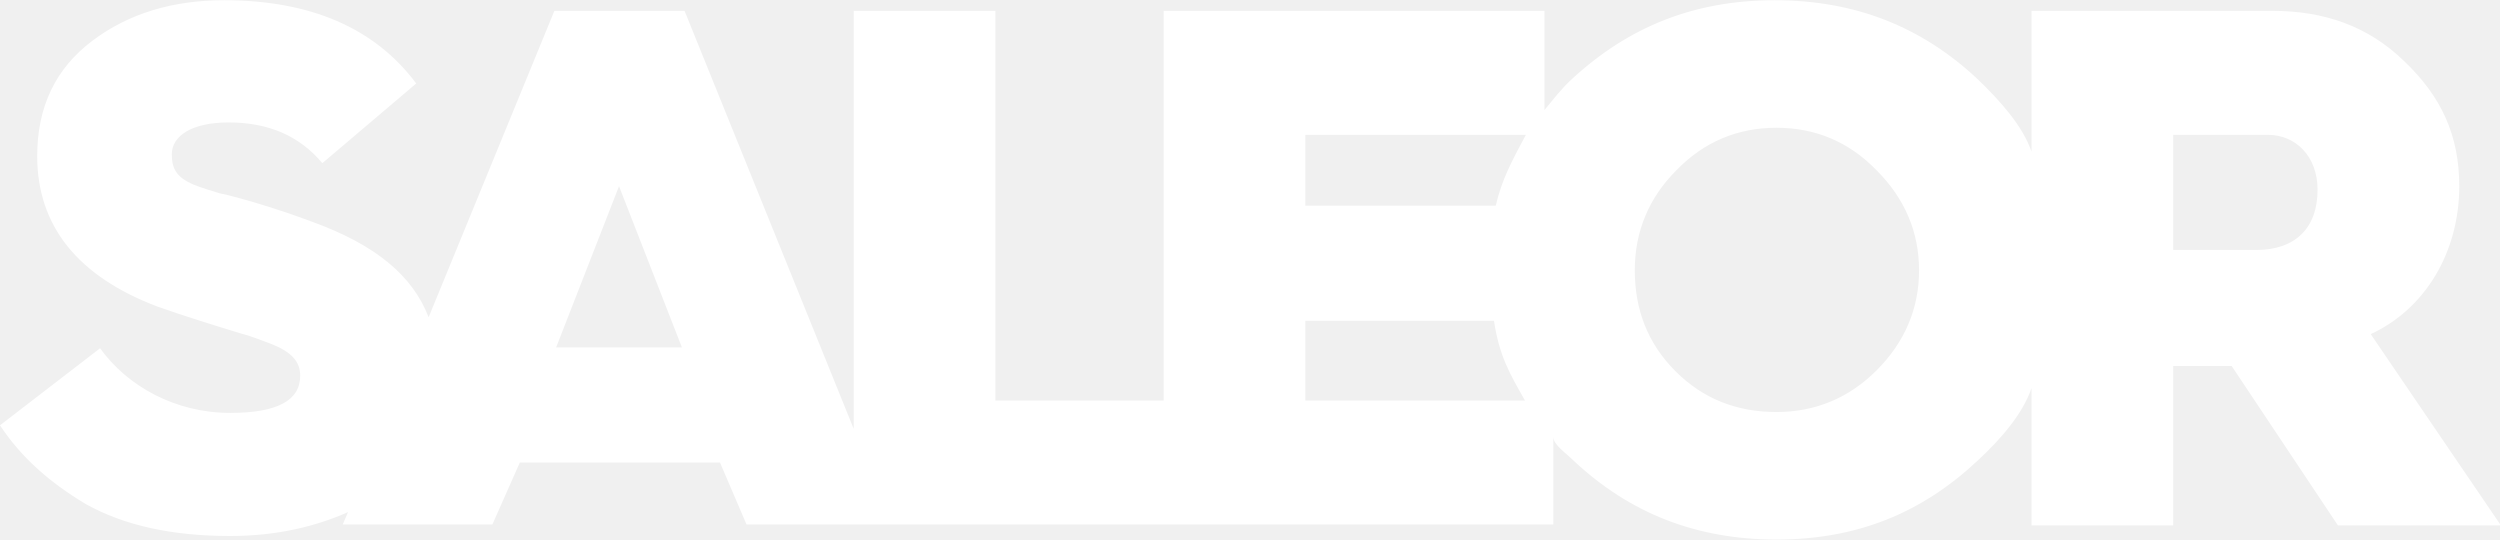
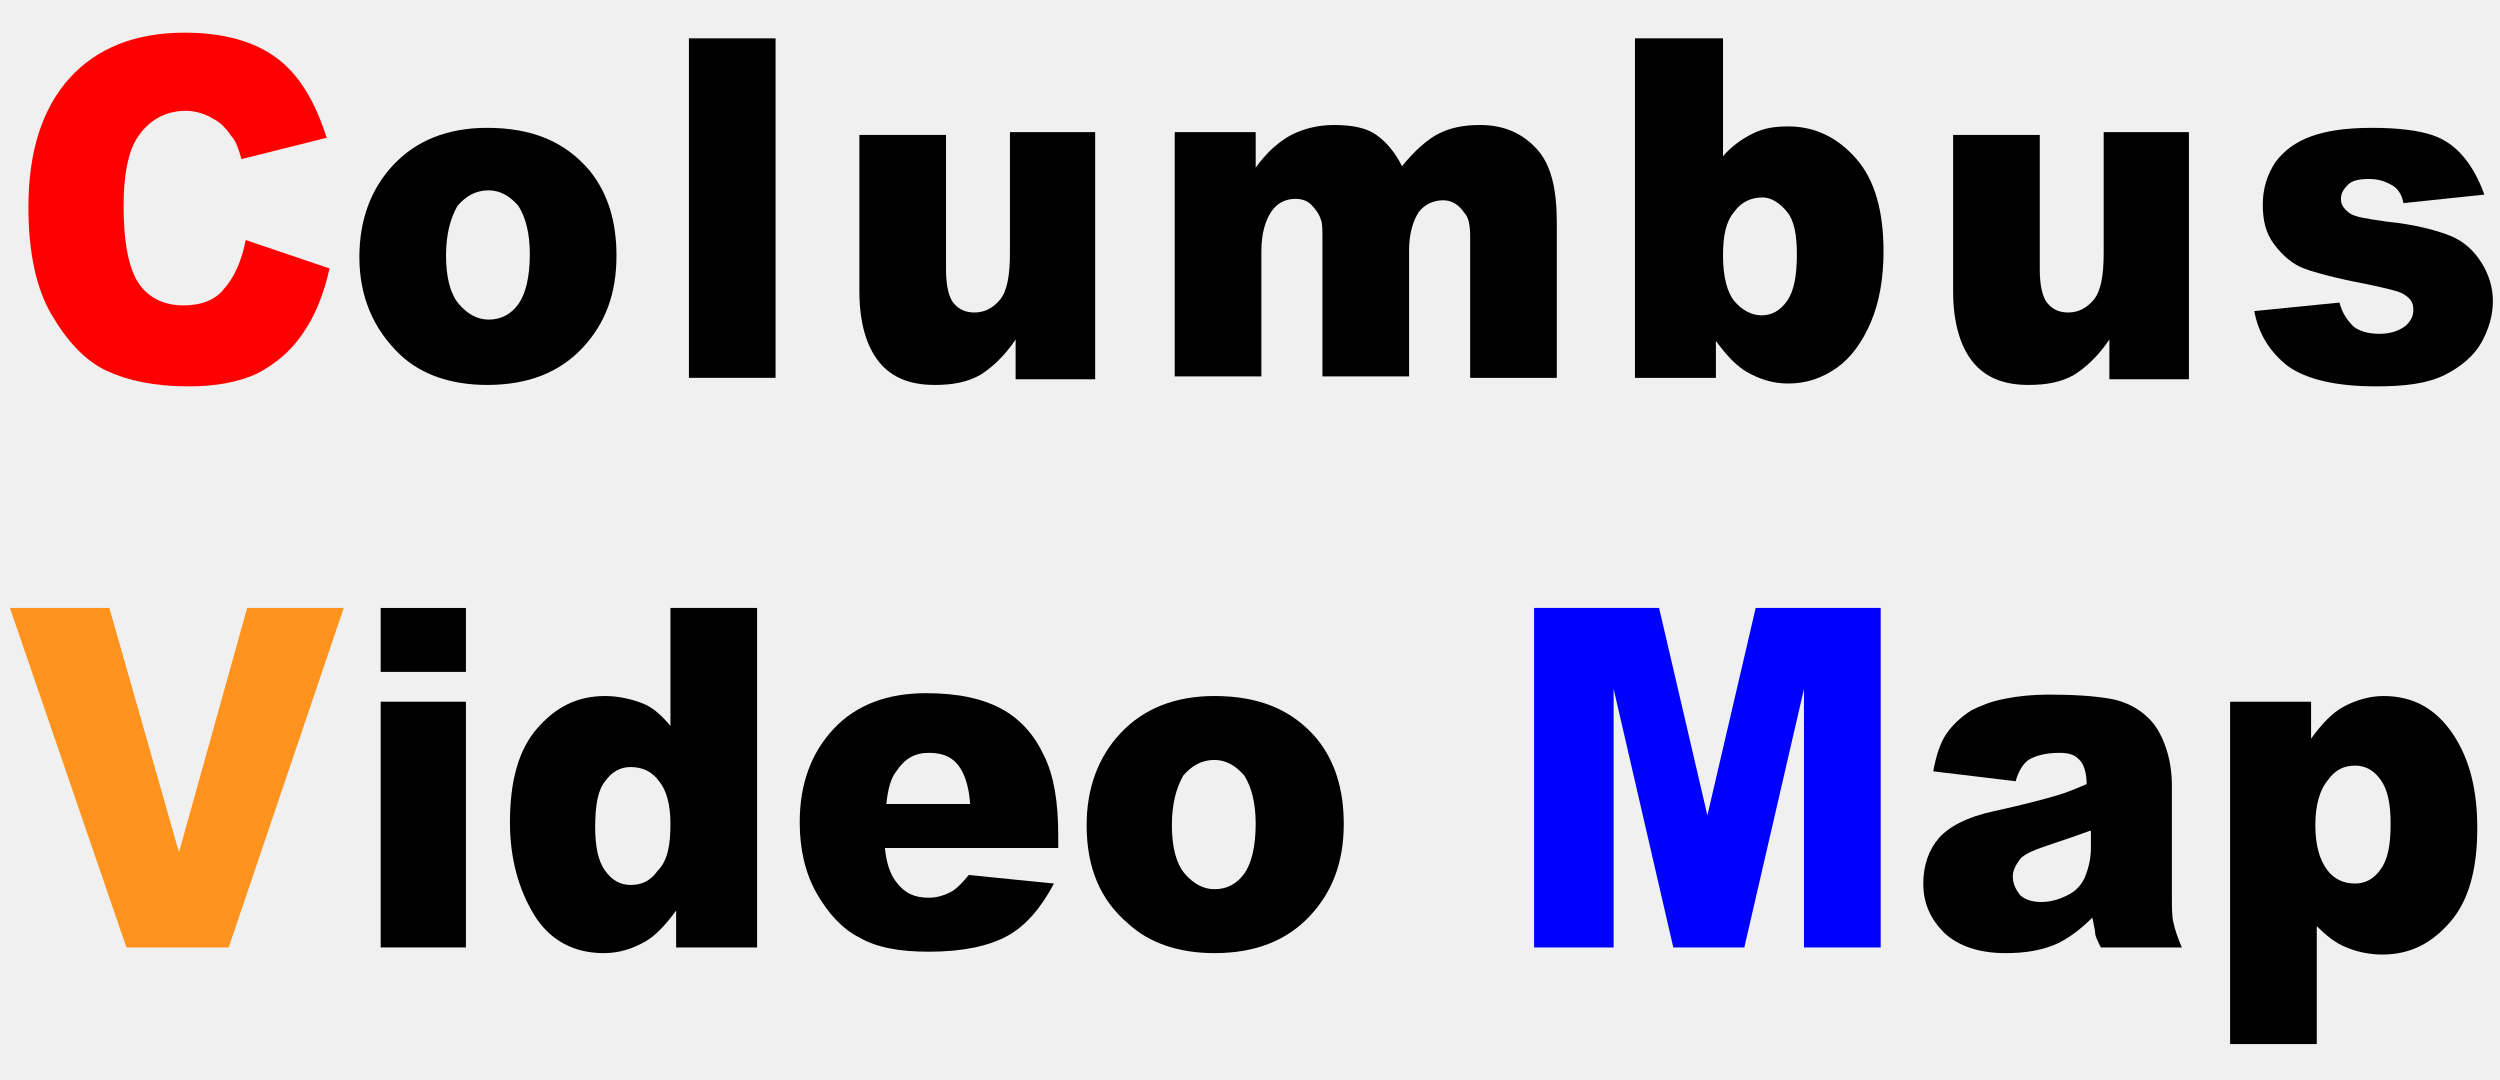
- <svg xmlns="http://www.w3.org/2000/svg" version="1.0" id="Layer_1" x="0px" y="0px" viewBox="0 0 282.3 60.9" height="38px" width="176px" enable-background="new 0 0 282.3 60.9" xml:space="preserve">
-   <path fill="white" id="XMLID_124_" d="M267.7,37.7c6.1-2.8,10-9.2,10-16.7c0-5.7-2-10.1-6.2-14.1c-4.1-4-9.1-5.7-14.9-5.7h-27.2v15.9  c-1-2.9-3.5-5.7-6.1-8.2C217,3,209.5,0,200.4,0s-16.5,3-22.9,8.9c-1.2,1.1-2.1,2.3-3.1,3.5V1.2h-43v44h-19v-44h-16v47.2L77.3,1.2  H62.6L48.4,35.8c-1.8-4.7-6-8.2-13.2-10.8c-3.7-1.4-8.4-2.8-10.4-3.2c-1-0.3-2-0.6-3-1c-1.8-0.8-2.4-1.7-2.4-3.4  c0-2.1,2.3-3.6,6.4-3.6c4.5,0,8,1.5,10.6,4.6l10.6-9C42.3,3.1,35,0,25.3,0c-5.8,0-10.8,1.5-14.9,4.6c-4.1,3.1-6.2,7.4-6.2,13  c0,7.9,4.6,13.6,13.6,17c2.8,1,7,2.3,9.3,3c1.2,0.3,2.4,0.8,3.5,1.2c2.3,0.9,3.3,2,3.3,3.6c0,2.8-2.6,4.2-7.9,4.2  c-6.2,0-11.6-3-14.7-7.3L0,48c2.3,3.5,5.5,6.4,9.7,8.9c4.3,2.4,9.7,3.6,16.3,3.6c5.3,0,9.7-1.1,13.3-2.7l-0.6,1.4h16.9l3.1-7h22.6  l3,7h91.1v-9.9c0,0.9,1.4,1.8,2.3,2.7c6.3,5.9,13.8,8.9,22.9,8.9s16.4-3,22.7-8.9c2.7-2.5,5.1-5.3,6.1-8.2v15.5h16v-18h6.4h0.2  l12,18h18.4L267.7,37.7z M62.8,39.2L69.9,21L77,39.2H62.8z M147.4,15.2h24.9c-1.6,3-2.7,5-3.4,8h-21.5V15.2z M147.4,45.2v-9h21.3  c0.6,4,1.8,6,3.5,9H147.4z M211.9,41.8c-3.1,3.1-6.9,4.7-11.3,4.7c-4.5,0-8.3-1.5-11.4-4.6c-3.1-3.1-4.6-6.9-4.6-11.4  c0-4.4,1.6-8.2,4.7-11.3c3.1-3.2,6.9-4.8,11.3-4.8s8.2,1.6,11.3,4.8c3.2,3.2,4.8,7,4.8,11.3C216.7,34.8,215.1,38.6,211.9,41.8z   M254.8,28.2h-9.4v-13h10.7c3.1,0,5.6,2.4,5.6,6.2C261.7,25.8,259.1,28.2,254.8,28.2z" />
+ <svg xmlns="http://www.w3.org/2000/svg" version="1.1" id="Layer_1" x="0px" y="0px" viewBox="0 0 176 76" style="enable-background:new 0 0 176 76;" xml:space="preserve">
+   <style type="text/css">
+ 	.st0{fill:#FF0000;}
+ 	.st1{fill:#FF931E;}
+ 	.st2{fill:#0000FF;}
+ </style>
+   <g>
+     <path class="st0" d="M17.3,16.9l5.9,2c-0.4,1.8-1,3.3-1.9,4.6s-1.9,2.1-3.2,2.8c-1.3,0.6-2.9,0.9-4.8,0.9c-2.4,0-4.3-0.4-5.8-1.1   s-2.8-2.1-3.9-4S2,17.6,2,14.6c0-4,1-7,2.9-9.1C6.8,3.4,9.5,2.3,13,2.3c2.7,0,4.9,0.6,6.5,1.8s2.7,3.1,3.5,5.6L17,11.2   c-0.2-0.7-0.4-1.3-0.7-1.6c-0.4-0.6-0.8-1-1.4-1.3c-0.5-0.3-1.2-0.5-1.8-0.5c-1.5,0-2.7,0.7-3.5,2c-0.6,1-0.9,2.6-0.9,4.7   c0,2.7,0.4,4.5,1.1,5.5c0.7,1,1.8,1.5,3.1,1.5c1.3,0,2.3-0.4,2.9-1.2C16.5,19.5,17,18.4,17.3,16.9z" />
+     <path d="M25.3,18.1c0-2.6,0.8-4.8,2.4-6.5s3.8-2.6,6.6-2.6c3.2,0,5.5,1,7.2,3c1.3,1.6,1.9,3.6,1.9,6c0,2.7-0.8,4.8-2.4,6.5   c-1.6,1.7-3.8,2.6-6.7,2.6c-2.5,0-4.6-0.7-6.1-2.1C26.3,23.2,25.3,20.9,25.3,18.1z M31.4,18c0,1.5,0.3,2.7,0.9,3.4   c0.6,0.7,1.3,1.1,2.1,1.1c0.9,0,1.6-0.4,2.1-1.1s0.8-1.9,0.8-3.5c0-1.5-0.3-2.6-0.8-3.4c-0.6-0.7-1.3-1.1-2.1-1.1   c-0.9,0-1.6,0.4-2.2,1.1C31.7,15.4,31.4,16.5,31.4,18z" />
+     <path d="M48.5,2.7h6.1v23.9h-6.1V2.7z" />
+     <path d="M77.1,26.7h-5.6v-2.8c-0.8,1.2-1.7,2-2.5,2.5c-0.9,0.5-1.9,0.7-3.2,0.7c-1.7,0-3-0.5-3.9-1.6c-0.9-1.1-1.4-2.8-1.4-5v-11   h6.1v9.5c0,1.1,0.2,1.9,0.5,2.3c0.4,0.5,0.9,0.7,1.5,0.7c0.7,0,1.3-0.3,1.8-0.9c0.5-0.6,0.7-1.7,0.7-3.3V9.3h6V26.7z" />
+     <path d="M82.8,9.3h5.6v2.5c0.8-1.1,1.6-1.8,2.5-2.3c0.8-0.4,1.8-0.7,3-0.7c1.3,0,2.3,0.2,3,0.7c0.7,0.5,1.3,1.2,1.8,2.2   c0.9-1.1,1.8-1.9,2.6-2.3c0.8-0.4,1.7-0.6,2.9-0.6c1.7,0,3,0.6,4,1.7s1.4,2.8,1.4,5.2v10.9h-6.1v-9.9c0-0.8-0.1-1.4-0.4-1.7   c-0.4-0.6-0.9-0.9-1.5-0.9c-0.7,0-1.3,0.3-1.7,0.8c-0.4,0.6-0.7,1.5-0.7,2.7v8.9h-6.1v-9.5c0-0.8,0-1.3-0.1-1.5   c-0.1-0.4-0.4-0.8-0.7-1.1s-0.7-0.4-1.1-0.4c-0.7,0-1.3,0.3-1.7,0.9c-0.4,0.6-0.7,1.5-0.7,2.8v8.8h-6.1V9.3z" />
+     <path d="M115.2,2.7h6.1V11c0.6-0.7,1.3-1.2,2.1-1.6s1.6-0.5,2.5-0.5c1.9,0,3.5,0.8,4.8,2.3c1.3,1.5,1.9,3.7,1.9,6.5   c0,1.9-0.3,3.6-0.9,5c-0.6,1.4-1.4,2.5-2.4,3.2c-1,0.7-2.1,1.1-3.4,1.1c-1.1,0-2-0.3-2.9-0.8c-0.7-0.4-1.4-1.1-2.2-2.2v2.6h-5.7   V2.7z M121.3,18c0,1.5,0.3,2.6,0.8,3.2s1.2,1,1.9,1c0.7,0,1.3-0.3,1.8-1c0.5-0.7,0.7-1.8,0.7-3.3c0-1.4-0.2-2.4-0.7-3   c-0.5-0.6-1.1-1-1.7-1c-0.8,0-1.5,0.3-2,1C121.5,15.6,121.3,16.6,121.3,18z" />
+     <path d="M154.1,26.7h-5.6v-2.8c-0.8,1.2-1.7,2-2.5,2.5c-0.9,0.5-1.9,0.7-3.2,0.7c-1.7,0-3-0.5-3.9-1.6c-0.9-1.1-1.4-2.8-1.4-5v-11   h6.1v9.5c0,1.1,0.2,1.9,0.5,2.3c0.4,0.5,0.9,0.7,1.5,0.7c0.7,0,1.3-0.3,1.8-0.9c0.5-0.6,0.7-1.7,0.7-3.3V9.3h6V26.7z" />
+     <path d="M158.7,21.9l6-0.6c0.2,0.8,0.6,1.3,1,1.7c0.4,0.3,1,0.5,1.8,0.5c0.8,0,1.4-0.2,1.9-0.6c0.3-0.3,0.5-0.6,0.5-1.1   c0-0.5-0.2-0.8-0.7-1.1c-0.3-0.2-1.2-0.4-2.6-0.7c-2.1-0.4-3.6-0.8-4.4-1.1c-0.8-0.3-1.5-0.9-2.1-1.7c-0.6-0.8-0.8-1.7-0.8-2.8   c0-1.1,0.3-2.1,0.9-3c0.6-0.8,1.4-1.4,2.5-1.8c1.1-0.4,2.5-0.6,4.3-0.6c1.9,0,3.3,0.2,4.2,0.5c0.9,0.3,1.6,0.8,2.2,1.5   c0.6,0.7,1.1,1.6,1.5,2.7l-5.7,0.6c-0.1-0.6-0.4-1-0.7-1.2c-0.5-0.3-1-0.5-1.7-0.5c-0.7,0-1.2,0.1-1.5,0.4c-0.3,0.3-0.5,0.6-0.5,1   c0,0.4,0.2,0.7,0.6,1s1.3,0.4,2.6,0.6c2,0.2,3.5,0.6,4.5,1c1,0.4,1.7,1.1,2.2,1.9s0.8,1.7,0.8,2.7c0,1-0.3,2-0.8,2.9   s-1.4,1.7-2.6,2.3c-1.2,0.6-2.8,0.8-4.8,0.8c-2.9,0-4.9-0.5-6.2-1.4C159.8,24.8,159,23.5,158.7,21.9z" />
+     <path class="st1" d="M0.7,42.8h7l4.9,17.2l4.8-17.2h6.8l-8.1,23.9H8.9L0.7,42.8z" />
+     <path d="M26.8,42.8h6v4.5h-6V42.8z M26.8,49.4h6v17.3h-6V49.4z" />
+     <path d="M53.3,42.8v23.9h-5.7v-2.6c-0.8,1.1-1.5,1.8-2.2,2.2c-0.9,0.5-1.8,0.8-2.9,0.8c-2.1,0-3.8-0.9-4.9-2.7   c-1.1-1.8-1.7-4-1.7-6.5c0-2.9,0.6-5.1,1.9-6.6c1.3-1.5,2.8-2.3,4.8-2.3c0.9,0,1.8,0.2,2.6,0.5s1.4,0.9,2,1.6v-8.3H53.3z M47.2,58   c0-1.4-0.3-2.4-0.8-3c-0.5-0.7-1.2-1-2-1c-0.7,0-1.3,0.3-1.8,1c-0.5,0.6-0.7,1.7-0.7,3.2c0,1.4,0.2,2.4,0.7,3.1   c0.5,0.7,1.1,1,1.8,1c0.8,0,1.4-0.3,1.9-1C47,60.6,47.2,59.5,47.2,58z" />
+     <path d="M74.5,59.7H62.3c0.1,1.1,0.4,1.9,0.8,2.4c0.6,0.8,1.3,1.1,2.3,1.1c0.6,0,1.2-0.2,1.7-0.5c0.3-0.2,0.7-0.6,1.1-1.1l6,0.6   c-0.9,1.7-2,3-3.3,3.7s-3.1,1.1-5.5,1.1c-2.1,0-3.7-0.3-4.9-1c-1.2-0.6-2.2-1.7-3-3.1c-0.8-1.4-1.2-3.1-1.2-5   c0-2.7,0.8-4.9,2.4-6.6s3.8-2.5,6.5-2.5c2.3,0,4,0.4,5.3,1.1s2.3,1.8,3,3.3c0.7,1.4,1,3.3,1,5.6V59.7z M68.3,56.6   c-0.1-1.3-0.4-2.2-0.9-2.8s-1.2-0.8-2-0.8c-1,0-1.7,0.4-2.3,1.3c-0.4,0.5-0.6,1.3-0.7,2.3H68.3z" />
+     <path d="M76.5,58.1c0-2.6,0.8-4.8,2.4-6.5s3.8-2.6,6.6-2.6c3.2,0,5.5,1,7.2,3c1.3,1.6,1.9,3.6,1.9,6c0,2.7-0.8,4.8-2.4,6.5   c-1.6,1.7-3.8,2.6-6.7,2.6c-2.5,0-4.6-0.7-6.1-2.1C77.4,63.3,76.5,61,76.5,58.1z M82.5,58.1c0,1.5,0.3,2.7,0.9,3.4   c0.6,0.7,1.3,1.1,2.1,1.1c0.9,0,1.6-0.4,2.1-1.1s0.8-1.9,0.8-3.5c0-1.5-0.3-2.6-0.8-3.4c-0.6-0.7-1.3-1.1-2.1-1.1   c-0.9,0-1.6,0.4-2.2,1.1C82.8,55.5,82.5,56.6,82.5,58.1z" />
+     <path class="st2" d="M108,42.8h8.8l3.4,14.6l3.4-14.6h8.8v23.9H127V48.5l-4.2,18.2h-5l-4.2-18.2v18.2H108V42.8z" />
+     <path d="M141.9,55l-5.8-0.7c0.2-1.1,0.5-2,0.9-2.6s1-1.2,1.8-1.7c0.6-0.3,1.3-0.6,2.3-0.8c1-0.2,2-0.3,3.1-0.3   c1.8,0,3.3,0.1,4.4,0.3c1.1,0.2,2,0.7,2.7,1.4c0.5,0.5,0.9,1.2,1.2,2.1c0.3,0.9,0.4,1.8,0.4,2.6v7.7c0,0.8,0,1.5,0.1,1.9   c0.1,0.5,0.3,1.1,0.6,1.8h-5.7c-0.2-0.4-0.4-0.8-0.4-1s-0.1-0.6-0.2-1.1c-0.8,0.8-1.6,1.4-2.4,1.8c-1.1,0.5-2.3,0.7-3.7,0.7   c-1.9,0-3.3-0.5-4.3-1.4c-1-1-1.5-2.1-1.5-3.5c0-1.3,0.4-2.4,1.1-3.2c0.7-0.8,2-1.5,3.9-1.9c2.3-0.5,3.7-0.9,4.4-1.1   c0.7-0.2,1.4-0.5,2.1-0.8c0-0.8-0.2-1.4-0.5-1.7S145.8,53,145,53c-1,0-1.7,0.2-2.2,0.5C142.4,53.8,142.1,54.3,141.9,55z    M147.1,58.5c-0.8,0.3-1.7,0.6-2.6,0.9c-1.2,0.4-2,0.7-2.3,1.1c-0.3,0.4-0.5,0.8-0.5,1.2c0,0.5,0.2,0.9,0.5,1.3   c0.3,0.3,0.8,0.5,1.5,0.5c0.7,0,1.3-0.2,1.9-0.5s1-0.8,1.2-1.3c0.2-0.5,0.4-1.2,0.4-2V58.5z" />
+     <path d="M157,73.3V49.4h5.7V52c0.8-1.1,1.5-1.8,2.2-2.2c0.9-0.5,1.9-0.8,2.9-0.8c2.1,0,3.7,0.9,4.9,2.7c1.2,1.8,1.7,4,1.7,6.6   c0,2.9-0.6,5.1-1.9,6.6c-1.3,1.5-2.8,2.3-4.8,2.3c-0.9,0-1.8-0.2-2.5-0.5c-0.8-0.3-1.5-0.9-2.1-1.5v8.3H157z M163,58.1   c0,1.4,0.3,2.4,0.8,3.1c0.5,0.7,1.2,1,2,1c0.7,0,1.3-0.3,1.8-1s0.7-1.7,0.7-3.2c0-1.4-0.2-2.4-0.7-3.1c-0.5-0.7-1.1-1-1.8-1   c-0.8,0-1.4,0.3-1.9,1C163.3,55.6,163,56.7,163,58.1z" />
+   </g>
</svg>
